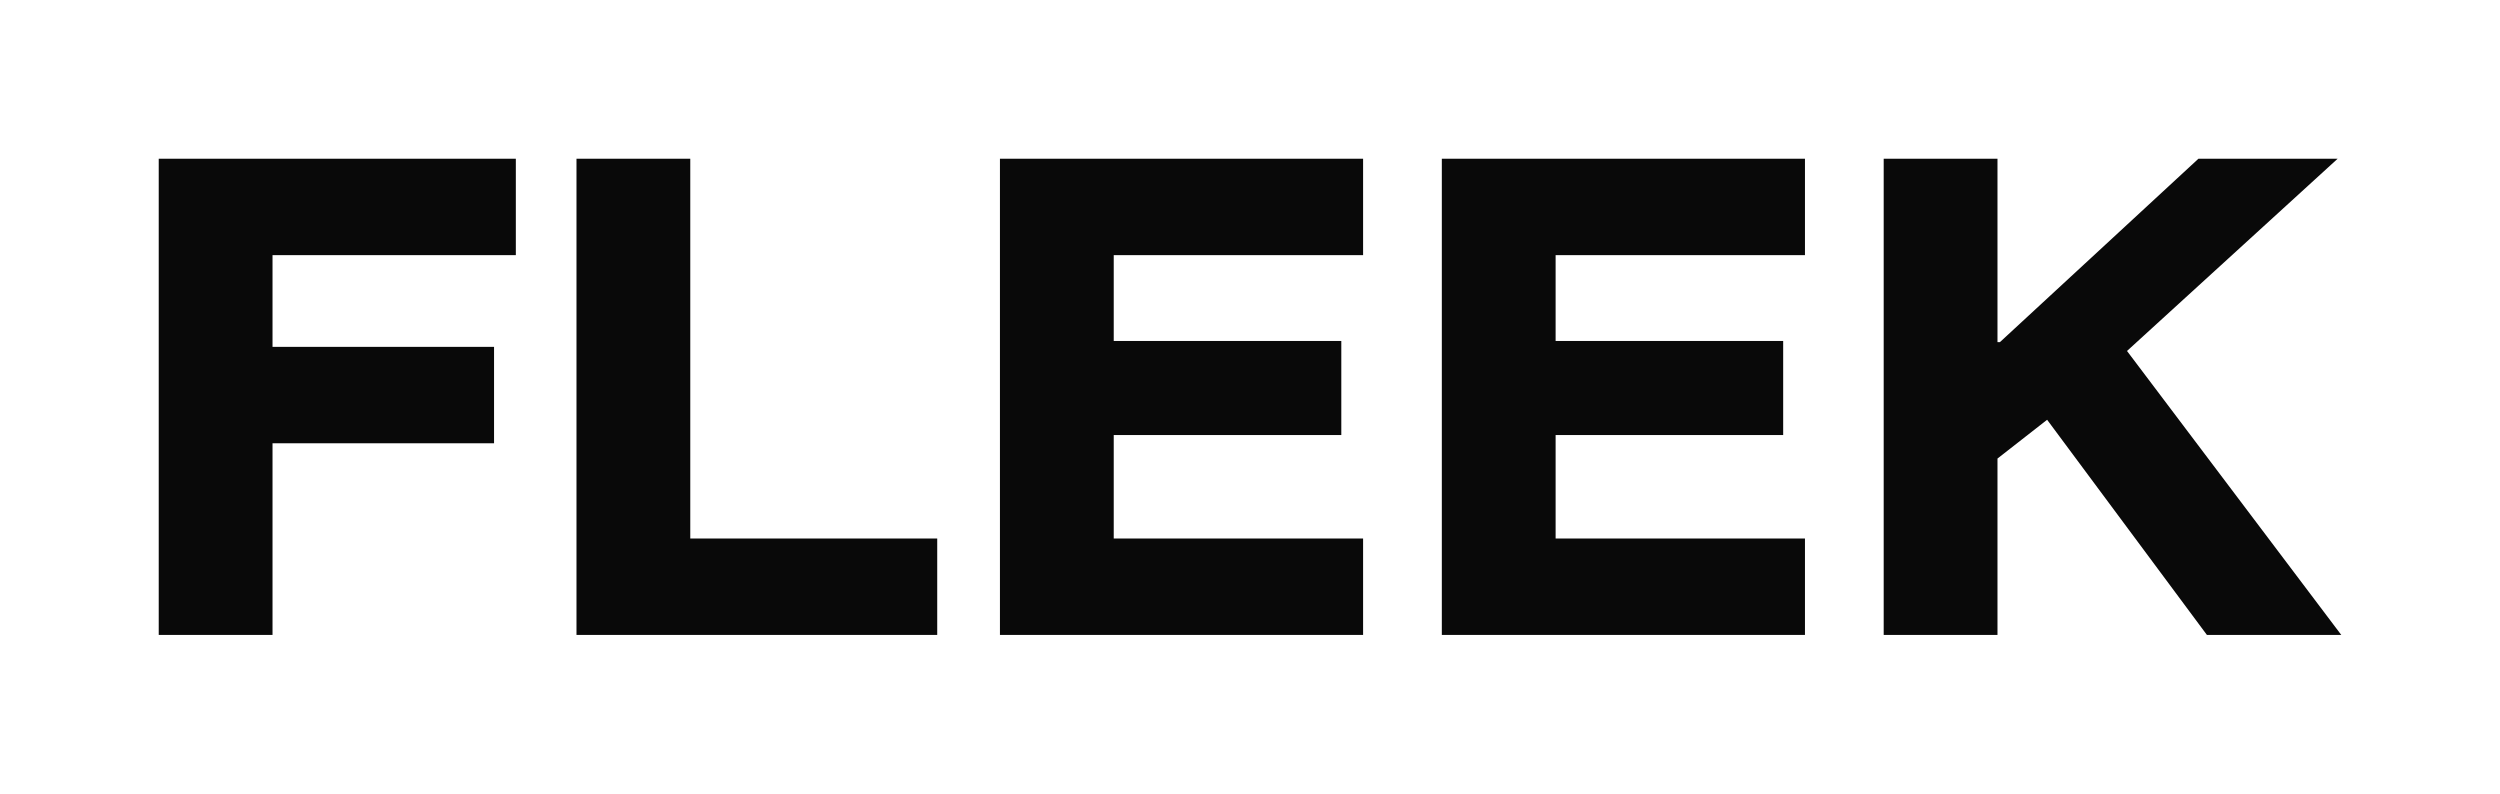
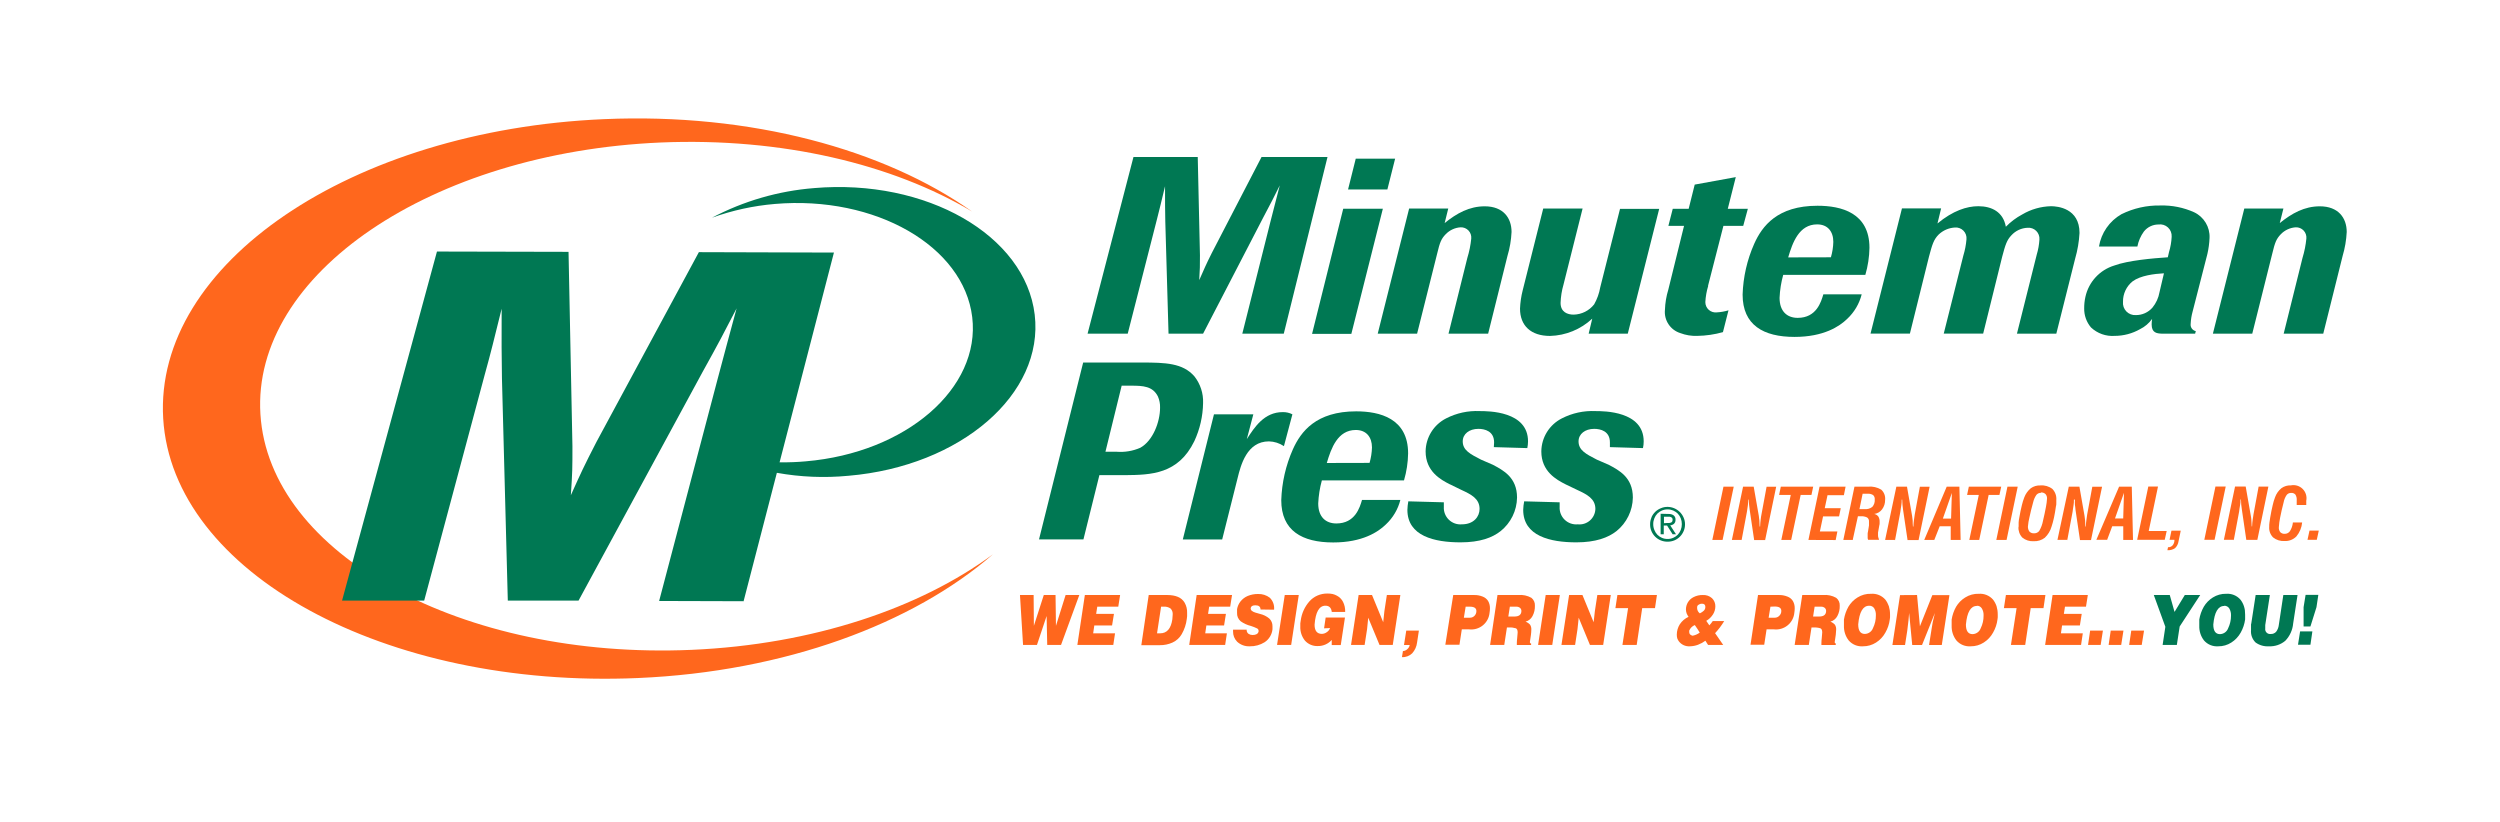
- <svg xmlns="http://www.w3.org/2000/svg" width="126" height="40" viewBox="0 0 126 40" fill="none">
-   <path d="M13.735 32H8V8H25.998V12.859H13.735V17.482H24.9V22.341H13.735V32Z" fill="#090909" />
-   <path d="M29.055 32V8H34.79V27.141H47.236V32H29.055Z" fill="#090909" />
-   <path d="M68.7 32H50.397V8H68.7V12.859H56.132V17.185H67.602V21.926H56.132V27.141H68.7V32Z" fill="#090909" />
-   <path d="M90.97 32H72.668V8H90.97V12.859H78.403V17.185H89.872V21.926H78.403V27.141H90.97V32Z" fill="#090909" />
-   <path d="M94.938 32V8H100.673V17.244H100.795L110.801 8H117.817L107.201 17.689L118 32H111.228L103.175 21.156L100.673 23.111V32H94.938Z" fill="#090909" />
+ <svg xmlns="http://www.w3.org/2000/svg" id="Layer_1" data-name="Layer 1" viewBox="0 0 487 160">
+   <defs>
+     <style>.cls-1{fill:#ff671d;}.cls-2{fill:#007853;}</style>
+   </defs>
+   <path class="cls-1" d="M134.73,126.59c-44.71,1.94-82.3-18.61-84-45.9S84,29.7,128.7,27.76c23.62-1,45.25,4.24,60.66,13.45-17.11-12.1-43.07-19.25-71.72-18C68.39,25.34,30,51.44,31.79,81.51s43.25,52.71,92.5,50.57c28.63-1.23,53.59-10.59,69.13-24.1-14.19,10.49-35.07,17.59-58.69,18.61Z" />
+   <path class="cls-2" d="M144.88,117.12l-16.48-.05,11.39-43.23c1.36-5.2,2-7.41,3.7-13.77-2.33,4.52-3.59,6.93-6.59,12.32L112.7,117l-13.78,0L97.78,73.73c-.08-4.91-.08-6.93-.06-13.59-1.56,6.27-2,8.19-3.31,12.9L82.63,117l-16,0,18.49-68,25.63.06.76,37.87c0,4.14,0,5.11-.31,9.54,2-4.43,2.52-5.59,5-10.4l19.94-36.95,26.31.08-17.62,68Z" />
+   <path class="cls-2" d="M250.08,65H242l5.5-21.89c.66-2.63.95-3.75,1.8-7-1.14,2.29-1.75,3.51-3.21,6.24L234.36,65h-6.73L227,43.15c-.05-2.49-.05-3.51-.05-6.87-.75,3.17-1,4.14-1.6,6.53L219.68,65h-7.82l8.94-34.42h12.52l.43,19.16c0,2.1,0,2.58-.14,4.83,1-2.25,1.22-2.83,2.44-5.27l9.7-18.72H258.6L250.08,65Z" />
+   <path class="cls-2" d="M270.26,36.91H262.6l1.5-6h7.67l-1.51,6Zm-7,28.13h-7.67l6.07-24.38h7.72L263.25,65Z" />
+   <path class="cls-2" d="M289.89,65h-7.72l3.67-14.77a19.09,19.09,0,0,0,.76-3.76,2,2,0,0,0-2.08-2.19,4.41,4.41,0,0,0-2.91,1.36c-.85.88-1.13,1.56-1.65,3.76L276.05,65h-7.67l6.12-24.38h7.62l-.7,2.83c2.35-1.9,4.8-3.26,7.81-3.26,3.58,0,5.22,2.24,5.22,5a19.35,19.35,0,0,1-.8,4.68L289.89,65Z" />
+   <path class="cls-2" d="M317.09,65h-7.62l.7-2.93a12.53,12.53,0,0,1-8.23,3.37c-3.72,0-5.84-2-5.84-5.32a17.27,17.27,0,0,1,.52-3.56l4-15.94h7.67l-3.72,14.82A14.58,14.58,0,0,0,304,59c0,1.81,1.36,2.29,2.54,2.29a5.22,5.22,0,0,0,4-2A10.24,10.24,0,0,0,311.72,56l3.86-15.31h7.63L317.09,65Z" />
+   <path class="cls-2" d="M332.76,55.68a13.25,13.25,0,0,0-.56,3.17,2,2,0,0,0,2.25,2,9.62,9.62,0,0,0,2.26-.4l-1.08,4.25a19.61,19.61,0,0,1-5,.73,8.39,8.39,0,0,1-3.3-.54,4.3,4.3,0,0,1-3-4.53,15.24,15.24,0,0,1,.66-3.95L328.05,44H325l.85-3.32h3.1l1.18-4.72,8-1.46-1.56,6.18h3.91L339.58,44h-3.86l-3,11.7Z" />
+   <path class="cls-2" d="M356.66,50.12a11.66,11.66,0,0,0,.47-3c0-2.05-1.12-3.41-3.15-3.41-3.53,0-4.79,3.55-5.64,6.43Zm6,7.21a9.86,9.86,0,0,1-2.82,4.78c-1.51,1.47-4.57,3.52-10.26,3.52-6.07,0-10.12-2.3-10.12-8.24a26.5,26.5,0,0,1,2.26-9.9c1.55-3.46,4.52-7.41,12.33-7.41,4.61,0,10.12,1.36,10.12,8.19a19.9,19.9,0,0,1-.8,5.27h-16a20,20,0,0,0-.71,4.48c0,2.63,1.46,3.9,3.53,3.9,3.67,0,4.56-3.12,5-4.59Z" />
+   <path class="cls-2" d="M400.57,65H392.9l3.86-15.41a12.83,12.83,0,0,0,.52-2.92,2.13,2.13,0,0,0-2.31-2.3,4.49,4.49,0,0,0-3.15,1.47c-.89.93-1.18,1.85-1.79,4.15l-3.71,15h-7.68l3.82-15.21a15.05,15.05,0,0,0,.61-3.17,2.09,2.09,0,0,0-2.26-2.29,5,5,0,0,0-3.15,1.36c-1,1-1.27,2-1.89,4.3l-3.72,15h-7.67l6.12-24.38h7.63l-.71,2.93c3-2.48,5.7-3.36,7.95-3.36,2.64,0,4.85,1.12,5.37,4a13,13,0,0,1,3.2-2.4,11.54,11.54,0,0,1,5.6-1.6c1.27,0,5.55.39,5.55,5.21a22.47,22.47,0,0,1-.85,5L400.57,65Z" />
+   <path class="cls-2" d="M421.52,53.24c-1.89.1-4.57.44-6.08,1.56a5,5,0,0,0-1.88,4,2.36,2.36,0,0,0,2.5,2.58,4.25,4.25,0,0,0,3.24-1.46,6.49,6.49,0,0,0,1.37-3l.85-3.61ZM427.63,65h-6.49c-1-.05-2-.15-2-1.81a7.85,7.85,0,0,1,.09-1.07,6.3,6.3,0,0,1-2.35,2,10,10,0,0,1-4.94,1.31,6.09,6.09,0,0,1-4.62-1.65A5.59,5.59,0,0,1,406,60.06a9.78,9.78,0,0,1,.24-2.24,8.22,8.22,0,0,1,5.6-6.09c2.69-1,7.57-1.42,10.45-1.61l.23-1a12.49,12.49,0,0,0,.52-3,2.26,2.26,0,0,0-2.58-2.39,3.61,3.61,0,0,0-2.83,1.37,7.34,7.34,0,0,0-1.27,2.93h-7.48a8.92,8.92,0,0,1,4.37-6.3,16.31,16.31,0,0,1,7.58-1.7,15,15,0,0,1,6.59,1.32,5.26,5.26,0,0,1,3,5,17.1,17.1,0,0,1-.42,3.12L427.12,60.7a10.89,10.89,0,0,0-.38,2.39,1.27,1.27,0,0,0,1,1.41l-.14.54Z" />
+   <path class="cls-2" d="M452.57,65h-7.71l3.67-14.77a19,19,0,0,0,.75-3.76,2,2,0,0,0-2.07-2.19,4.45,4.45,0,0,0-2.92,1.36c-.84.88-1.13,1.56-1.65,3.76L438.74,65h-7.67l6.12-24.38h7.62l-.71,2.83c2.36-1.9,4.8-3.26,7.81-3.26,3.58,0,5.23,2.24,5.23,5a19.85,19.85,0,0,1-.8,4.68L452.57,65Z" />
+   <path class="cls-2" d="M215.34,88h2.17a9.63,9.63,0,0,0,4.61-.77c2.49-1.37,3.86-5.07,3.86-7.8a5,5,0,0,0-.42-2.2c-1-2-2.88-2.1-5.23-2.1H218.5L215.34,88Zm-4.28,17.07H202.4L211,70.62H222.4c4.62,0,8,.1,10.26,2.68a7.9,7.9,0,0,1,1.7,5.22,18.29,18.29,0,0,1-1.7,7.41c-3.15,6.48-8.47,6.58-13.5,6.63h-5l-3.11,12.53Z" />
+   <path class="cls-2" d="M238.08,105.09h-7.67l6.07-24.38h7.67l-1.27,4.83c1.51-2.34,3.39-5.26,7-5.26a3.92,3.92,0,0,1,1.88.43l-1.65,6.2a5.47,5.47,0,0,0-2.92-.93c-4.32,0-5.5,4.68-6.11,7.17l-3,11.94Z" />
+   <path class="cls-2" d="M266.79,90.17a12.11,12.11,0,0,0,.47-3c0-2.05-1.13-3.41-3.15-3.41-3.53,0-4.8,3.55-5.65,6.43Zm6,7.22a9.88,9.88,0,0,1-2.82,4.77c-1.51,1.47-4.57,3.51-10.26,3.51-6.07,0-10.12-2.29-10.12-8.24a26.49,26.49,0,0,1,2.26-9.89c1.55-3.46,4.52-7.41,12.33-7.41,4.61,0,10.12,1.37,10.12,8.19a19.76,19.76,0,0,1-.8,5.26h-16a20.32,20.32,0,0,0-.71,4.49c0,2.63,1.46,3.9,3.53,3.9,3.67,0,4.57-3.12,5-4.58Z" />
+   <path class="cls-2" d="M282.46,94.36c-1.83-.92-4.75-2.53-4.75-6.43a7.31,7.31,0,0,1,4-6.43,13,13,0,0,1,6.54-1.42c1.69,0,9.41,0,9.41,5.9a6.8,6.8,0,0,1-.14,1.31L291,87.1c0-.29.05-.63.05-.93,0-2.19-1.83-2.63-3.06-2.63-1.78,0-3.05,1-3.05,2.44,0,1.75,1.5,2.49,3.57,3.56l2.31,1c2,1.07,4.7,2.44,4.7,6.39a8.54,8.54,0,0,1-3.2,6.53c-1.6,1.27-4,2.19-7.81,2.19-5.08,0-10.35-1.22-10.35-6.33a10.92,10.92,0,0,1,.18-1.66l6.92.19c0,.25,0,.59,0,.88a3.23,3.23,0,0,0,3.52,3.41c2.31,0,3.44-1.51,3.44-3,0-2-1.64-2.83-3.53-3.7l-2.21-1.08Z" />
+   <path class="cls-2" d="M305,94.36c-1.83-.92-4.75-2.53-4.75-6.43a7.3,7.3,0,0,1,4-6.43,13,13,0,0,1,6.53-1.42c1.7,0,9.41,0,9.41,5.9a6.09,6.09,0,0,1-.14,1.31l-6.44-.19c0-.29,0-.63,0-.93,0-2.19-1.83-2.63-3.06-2.63-1.78,0-3.05,1-3.05,2.44,0,1.75,1.5,2.49,3.57,3.56l2.31,1c2,1.07,4.7,2.44,4.7,6.39a8.56,8.56,0,0,1-3.19,6.53c-1.61,1.27-4.05,2.19-7.82,2.19-5.08,0-10.35-1.22-10.35-6.33a9.83,9.83,0,0,1,.19-1.66l6.91.19c0,.25,0,.59,0,.88a3.23,3.23,0,0,0,3.53,3.41,3.1,3.1,0,0,0,3.43-3c0-2-1.65-2.83-3.53-3.7L305,94.36Z" />
+   <path class="cls-2" d="M324.78,101.88h.4a1,1,0,0,0,.32-.08.57.57,0,0,0,.24-.19.75.75,0,0,0,.08-.37.53.53,0,0,0-.08-.32.7.7,0,0,0-.2-.18.77.77,0,0,0-.27-.08,1.73,1.73,0,0,0-.32,0h-.81v1.26Zm.27-1.76a1.57,1.57,0,0,1,1,.29,1,1,0,0,1,.34.85,1,1,0,0,1-.3.78,1.34,1.34,0,0,1-.73.3l1.13,1.74h-.66l-1.08-1.7h-.65v1.7h-.61v-4Zm-2.78,3.12a2.82,2.82,0,0,0,.58.92,2.77,2.77,0,0,0,.89.61,2.72,2.72,0,0,0,1.11.22,2.66,2.66,0,0,0,1.09-.22,2.88,2.88,0,0,0,.89-.61,3,3,0,0,0,.58-.92,3.09,3.09,0,0,0,.21-1.15,3,3,0,0,0-.21-1.13,3,3,0,0,0-.58-.91,3,3,0,0,0-.89-.6,2.66,2.66,0,0,0-1.09-.22,2.72,2.72,0,0,0-1.11.22,2.91,2.91,0,0,0-.89.6,2.78,2.78,0,0,0-.58.91,2.85,2.85,0,0,0-.22,1.13,2.91,2.91,0,0,0,.22,1.15Zm-.56-2.48A3.31,3.31,0,0,1,323.54,99a3.19,3.19,0,0,1,1.31-.26,3.43,3.43,0,0,1,2.38,1,3.33,3.33,0,0,1,.73,1.07,3.11,3.11,0,0,1,.28,1.33,3.23,3.23,0,0,1-.28,1.35,3.33,3.33,0,0,1-.73,1.07,3.28,3.28,0,0,1-1.07.71,3.39,3.39,0,0,1-1.31.25,3.35,3.35,0,0,1-3.41-3.38,3.26,3.26,0,0,1,.27-1.33Z" />
+   <path class="cls-2" d="M158.6,36.64a51.32,51.32,0,0,0-19.91,5.77,48.08,48.08,0,0,1,12.25-2.68c19.57-1.67,36.79,8.21,38.45,22.05s-12.87,26.43-32.45,28.09A47.4,47.4,0,0,1,138,87.74a51,51,0,0,0,27.29,4.94c21.88-1.87,38.12-15.92,36.27-31.39s-21.1-26.52-43-24.65Z" />
+   <path class="cls-1" d="M198.69,115.91h2.66l.05,6,1.93-6h2.29l.08,6,1.88-6h2.67l-3.56,9.72H204l-.12-5.63L202,125.63h-2.71Z" />
+   <path class="cls-1" d="M211.33,115.91h6.87l-.36,2.27h-4.09l-.22,1.4H217l-.37,2.26h-3.46l-.22,1.53h4.26l-.34,2.26h-7Z" />
+   <path class="cls-1" d="M223.77,115.91h3.63a6.57,6.57,0,0,1,1.11.09,4.54,4.54,0,0,1,.92.26,2.71,2.71,0,0,1,1.33,1.13,3.73,3.73,0,0,1,.49,2l0,.65-.06.51a7.82,7.82,0,0,1-1,3,4,4,0,0,1-1.79,1.62,5.82,5.82,0,0,1-2.46.51h-3.61Zm2.41,2.27-.79,5.19H226c1.31,0,2.1-.91,2.37-2.71a8.53,8.53,0,0,0,.07-.93,1.5,1.5,0,0,0-.41-1.19,2.08,2.08,0,0,0-1.38-.36Z" />
+   <path class="cls-1" d="M233.11,115.91H240l-.36,2.27h-4.09l-.22,1.4h3.48l-.36,2.26H235l-.22,1.53H239l-.34,2.26h-7Z" />
+   <path class="cls-1" d="M245.55,118.73c0-.55-.34-.82-1-.82-.53,0-.84.17-.91.52a.62.62,0,0,0,.19.54,2,2,0,0,0,.71.36l.9.26a4.31,4.31,0,0,1,1.81.89,2,2,0,0,1,.63,1.52l0,.58a3.45,3.45,0,0,1-1.54,2.53,5.27,5.27,0,0,1-2.89.79,3.37,3.37,0,0,1-2.46-.9,2.76,2.76,0,0,1-.79-2v-.34h2.65a.9.9,0,0,0,.36.81,1.45,1.45,0,0,0,.78.23c.67,0,1.06-.22,1.18-.66v-.17a.5.5,0,0,0-.28-.45,8.29,8.29,0,0,0-1.2-.48,5.87,5.87,0,0,1-2-.91,2,2,0,0,1-.71-1.67l0-.38,0-.32a3.39,3.39,0,0,1,.67-1.5,3.57,3.57,0,0,1,1.41-1.07,5.16,5.16,0,0,1,2-.38,3.54,3.54,0,0,1,2.3.73,2.84,2.84,0,0,1,.83,2.33Z" />
+   <path class="cls-1" d="M250.27,115.91H253l-1.48,9.72h-2.75Z" />
+   <path class="cls-1" d="M257.93,122.4l.31-2.11H262l-.82,5.37h-1.76l0-1a3.54,3.54,0,0,1-2.7,1.19,3.17,3.17,0,0,1-2.52-1.06,4.13,4.13,0,0,1-.9-2.76v-.61l.08-.52a7,7,0,0,1,1.7-3.76,4.49,4.49,0,0,1,1.56-1.13,4.7,4.7,0,0,1,1.94-.39,4.61,4.61,0,0,1,1,.09,3.23,3.23,0,0,1,.85.33,2.76,2.76,0,0,1,1.19,1.2,4,4,0,0,1,.42,1.91v.06h-2.61c-.09-.81-.5-1.22-1.24-1.22-1.21,0-1.92,1.23-2.11,3.7,0,1.19.48,1.79,1.43,1.79a1.71,1.71,0,0,0,.93-.32,1.62,1.62,0,0,0,.66-.81Z" />
+   <path class="cls-1" d="M264.66,115.91h2.61l2.18,5.3.23-2.16.48-3.14h2.63l-1.48,9.72h-2.58l-2.2-5.3-.22,2.21-.48,3.09h-2.65Z" />
+   <path class="cls-1" d="M273.94,122.84h2.46l-.35,2.3a3.8,3.8,0,0,1-.95,2.12,2.64,2.64,0,0,1-2,.75l.19-1.18a1.34,1.34,0,0,0,.86-.38,1.33,1.33,0,0,0,.46-.81H273.5Z" />
+   <path class="cls-1" d="M283.09,115.91h4a4.25,4.25,0,0,1,1.75.31,2.15,2.15,0,0,1,1.05.86,2.75,2.75,0,0,1,.35,1.45,4.93,4.93,0,0,1-.07.81,3.59,3.59,0,0,1-4,3.26h-1.41l-.46,3h-2.75Zm2.42,2.27-.35,2.15h1.19a1.19,1.19,0,0,0,.88-.37,1.28,1.28,0,0,0,.37-.93c0-.57-.43-.85-1.28-.85Z" />
+   <path class="cls-1" d="M291.71,115.91h4.07a4.35,4.35,0,0,1,2.53.54A1.81,1.81,0,0,1,299,118a4,4,0,0,1-.46,2,2.17,2.17,0,0,1-1.36,1.1,2.23,2.23,0,0,1,.88.59,1.63,1.63,0,0,1,.24,1,8,8,0,0,1-.07.95l-.11.76-.1.66c0,.2.1.3.24.3l0,.28h-2.78v-.35a8.39,8.39,0,0,1,.07-1l.09-1.09q0-.66-.36-.81a3.84,3.84,0,0,0-1.32-.16h-.41l-.52,3.4h-2.76Zm2.41,2.27-.3,1.92H295c.84,0,1.29-.31,1.36-.94a.89.89,0,0,0-.06-.49.76.76,0,0,0-.35-.36,1,1,0,0,0-.5-.13Z" />
+   <path class="cls-1" d="M301.1,115.91h2.76l-1.48,9.72h-2.76Z" />
+   <path class="cls-1" d="M305.66,115.91h2.6l2.18,5.3.24-2.16.48-3.14h2.62l-1.48,9.72h-2.58l-2.19-5.3-.23,2.21-.47,3.09h-2.66Z" />
+   <path class="cls-1" d="M315.07,115.91h7.7l-.38,2.56H319.9l-1.07,7.16h-2.78l1.1-7.16h-2.47Z" />
+   <path class="cls-1" d="M328.93,120.16a1.84,1.84,0,0,1-.2-.31c-.05-.12-.11-.24-.18-.38a2.54,2.54,0,0,1-.13-.77,2.71,2.71,0,0,1,.36-1.33,2.66,2.66,0,0,1,1.12-1.05,3.75,3.75,0,0,1,1.81-.41,2.46,2.46,0,0,1,1.79.62,2.13,2.13,0,0,1,.65,1.59,2.93,2.93,0,0,1-.45,1.55,3.75,3.75,0,0,1-1.32,1.27l.6.88a6.65,6.65,0,0,0,.66-.83h2.23a13.76,13.76,0,0,1-1.77,2.35l1.58,2.29h-2.95l-.52-.82a6.85,6.85,0,0,1-.66.43q-.37.2-.78.36a4.74,4.74,0,0,1-1.6.3,2.47,2.47,0,0,1-2.15-1,2.59,2.59,0,0,1-.29-.55,2.75,2.75,0,0,1-.09-.73,3.8,3.8,0,0,1,.58-2A4,4,0,0,1,328.93,120.16Zm1.22,1.6a2,2,0,0,0-1.09,1.08v.28a.65.65,0,0,0,.16.46,1.08,1.08,0,0,0,.5.26,3.36,3.36,0,0,0,1.39-.61l-.43-.69Zm1-2.29a3,3,0,0,0,.76-.51,1,1,0,0,0,.29-.75c0-.41-.22-.61-.67-.61a1,1,0,0,0-.64.2.5.5,0,0,0-.22.21.54.54,0,0,0-.07.29v.2A1.3,1.3,0,0,0,331.11,119.47Z" />
+   <path class="cls-1" d="M342.46,115.91h4a4.25,4.25,0,0,1,1.75.31,2.11,2.11,0,0,1,1.05.86,2.75,2.75,0,0,1,.35,1.45,4.93,4.93,0,0,1-.07.81,3.59,3.59,0,0,1-4,3.26h-1.41l-.46,3H341Zm2.42,2.27-.35,2.15h1.19a1.19,1.19,0,0,0,.88-.37A1.28,1.28,0,0,0,347,119c0-.57-.43-.85-1.28-.85Z" />
+   <path class="cls-1" d="M351.08,115.91h4.07a4.35,4.35,0,0,1,2.53.54,1.81,1.81,0,0,1,.7,1.55,4,4,0,0,1-.46,2,2.17,2.17,0,0,1-1.36,1.1,2.23,2.23,0,0,1,.88.59,1.63,1.63,0,0,1,.24,1,8,8,0,0,1-.07.95l-.11.76-.1.66c0,.2.1.3.24.3l-.05.28h-2.78v-.35a8.39,8.39,0,0,1,.07-1l.09-1.09q0-.66-.36-.81a3.84,3.84,0,0,0-1.32-.16h-.41l-.52,3.4h-2.76Zm2.41,2.27-.3,1.92h1.17c.84,0,1.29-.31,1.36-.94a.89.89,0,0,0-.06-.49.76.76,0,0,0-.35-.36,1,1,0,0,0-.5-.13Z" />
+   <path class="cls-1" d="M364.49,115.67a3.36,3.36,0,0,1,2.77,1.13,4.65,4.65,0,0,1,.69,1.29,6.43,6.43,0,0,1,.17.76,6,6,0,0,1,.06.89v.51l-.05.41a6.74,6.74,0,0,1-.86,2.57,5.3,5.3,0,0,1-1.82,1.94,4.62,4.62,0,0,1-2.54.73,3.34,3.34,0,0,1-2.79-1.15,4.45,4.45,0,0,1-.92-2.85l0-.37,0-.45,0-.39a7.48,7.48,0,0,1,.87-2.5,5.25,5.25,0,0,1,1.77-1.8A4.67,4.67,0,0,1,364.49,115.67ZM364.1,118c-1.19,0-1.9,1.21-2.12,3.62,0,1.24.43,1.87,1.3,1.87a1.73,1.73,0,0,0,1.58-1.14,5.43,5.43,0,0,0,.56-2.47,2.46,2.46,0,0,0-.32-1.37A1.08,1.08,0,0,0,364.1,118Z" />
+   <path class="cls-1" d="M373.44,115.91,374,122l2.42-6.07h3.33l-1.49,9.72h-2.48l.51-3.23.21-1.24.42-1.77-2.51,6.24h-1.91l-.6-6.24-.12,1.37c-.1,1.16-.33,2.78-.68,4.87h-2.46l1.49-9.72Z" />
+   <path class="cls-1" d="M385.47,115.67a3.36,3.36,0,0,1,2.77,1.13,4.4,4.4,0,0,1,.69,1.29,6.43,6.43,0,0,1,.17.76,6,6,0,0,1,.06.89v.51l-.05.41a6.74,6.74,0,0,1-.86,2.57,5.3,5.3,0,0,1-1.82,1.94,4.59,4.59,0,0,1-2.54.73,3.34,3.34,0,0,1-2.79-1.15,4.45,4.45,0,0,1-.92-2.85l0-.37,0-.45,0-.39a7.48,7.48,0,0,1,.87-2.5,5.25,5.25,0,0,1,1.77-1.8A4.67,4.67,0,0,1,385.47,115.67Zm-.39,2.37c-1.19,0-1.9,1.21-2.12,3.62,0,1.24.43,1.87,1.3,1.87a1.73,1.73,0,0,0,1.58-1.14,5.43,5.43,0,0,0,.56-2.47,2.46,2.46,0,0,0-.32-1.37A1.08,1.08,0,0,0,385.08,118Z" />
+   <path class="cls-1" d="M390.75,115.91h7.7l-.38,2.56h-2.49l-1.07,7.16h-2.78l1.1-7.16h-2.47Z" />
+   <path class="cls-1" d="M399.84,115.91h6.87l-.36,2.27h-4.09l-.22,1.4h3.48l-.36,2.26h-3.47l-.22,1.53h4.26l-.34,2.26h-7Z" />
+   <path class="cls-1" d="M407.16,122.84h2.49l-.44,2.79h-2.46Z" />
+   <path class="cls-1" d="M411.17,122.84h2.48l-.44,2.79h-2.45Z" />
+   <path class="cls-1" d="M415.17,122.84h2.49l-.45,2.79h-2.45Z" />
+   <path class="cls-2" d="M419.56,115.91h3.11l.93,3.29,2-3.29h3l-4,6.13-.55,3.59h-2.77l.53-3.53Z" />
+   <path class="cls-2" d="M433.67,115.67a3.35,3.35,0,0,1,2.76,1.13,4.18,4.18,0,0,1,.69,1.29,4.94,4.94,0,0,1,.18.76,7.94,7.94,0,0,1,.05.89v.51l0,.41a7.1,7.1,0,0,1-.86,2.57,5.41,5.41,0,0,1-1.83,1.94,4.58,4.58,0,0,1-2.53.73,3.35,3.35,0,0,1-2.8-1.15,4.44,4.44,0,0,1-.91-2.85l0-.37,0-.45,0-.39a7.49,7.49,0,0,1,.88-2.5,5.31,5.31,0,0,1,1.76-1.8A4.68,4.68,0,0,1,433.67,115.67Zm-.39,2.37c-1.2,0-1.91,1.21-2.13,3.62,0,1.24.44,1.87,1.3,1.87a1.73,1.73,0,0,0,1.59-1.14,5.56,5.56,0,0,0,.56-2.47,2.55,2.55,0,0,0-.32-1.37A1.11,1.11,0,0,0,433.28,118Z" />
+   <path class="cls-2" d="M439.4,115.91h2.77l-.9,5.85a1,1,0,0,1,0,.31l0,.35a.94.94,0,0,0,1.06,1.08,1.32,1.32,0,0,0,1.06-.43,2.66,2.66,0,0,0,.52-1.31l.88-5.85h2.77l-.85,5.53a5.55,5.55,0,0,1-1.54,3.39,4.62,4.62,0,0,1-3.18,1.07,4,4,0,0,1-2.6-.74,3,3,0,0,1-.89-2.43v-.34a3,3,0,0,1,0-.39c0-.14,0-.24,0-.3s0-.14.05-.26Z" />
+   <path class="cls-2" d="M448.06,123h2.39l-.38,2.6h-2.42Zm1.07-7.12h2.48l-.36,2.4-1.18,3.76h-1.33l0-3.76Z" />
+   <path class="cls-1" d="M335.56,105.18h-2l2.17-10.38h2l-2.17,10.38Zm3.7,0h-1.89l2.18-10.38h2.07l1,5.71c0,.24.08.54.11.89s0,.74.05,1.17h.09c0-.49.07-.94.11-1.34s.09-.74.15-1l1-5.41H346l-2.15,10.38h-2.14l-.87-5.88c-.05-.34-.09-.69-.12-1s-.05-.7-.06-1h-.09c0,.37-.05.76-.09,1.15s-.1.8-.18,1.23l-1.05,5.59Zm9.66,0H347l1.84-8.77h-2.27l.33-1.61h6.31l-.34,1.61h-2.1l-1.85,8.77Zm3.36,0,2.17-10.38h5.07l-.33,1.66H356L355.46,99h3.12l-.33,1.6h-3.12l-.62,2.93h3.41l-.33,1.67Zm9.93-6h1a2.13,2.13,0,0,0,1.52-.44,1.94,1.94,0,0,0,.47-1.45,1,1,0,0,0-.33-.86,1.75,1.75,0,0,0-1.08-.25h-.95l-.62,3Zm-1.21,6h-1.92l2.17-10.38h2.65a4.23,4.23,0,0,1,2.56.58,2.35,2.35,0,0,1,.76,2,3,3,0,0,1-.59,1.84,2.26,2.26,0,0,1-1.53.9,1.32,1.32,0,0,1,.8.5,1.84,1.84,0,0,1,.25,1,1.57,1.57,0,0,1,0,.29c0,.11,0,.27-.07.48l-.24,1.35,0,.23a2.73,2.73,0,0,0,0,.31,1.31,1.31,0,0,0,.05.39,2.8,2.8,0,0,0,.15.48H363.9a1.32,1.32,0,0,1-.08-.3,2.21,2.21,0,0,1,0-.39c0-.13,0-.27,0-.41s0-.31.06-.47l.2-1.23c0-.11,0-.22,0-.35s0-.25,0-.38a.89.89,0,0,0-.37-.82,2.52,2.52,0,0,0-1.29-.23h-.27l-.23,0-1,4.56Zm8.12,0h-1.9l2.19-10.38h2.07l1,5.71a8,8,0,0,1,.11.89c0,.34,0,.74.05,1.17h.09c0-.49.07-.94.12-1.34s.09-.74.14-1l1-5.41h1.9l-2.15,10.38h-2.15l-.87-5.88c-.05-.34-.09-.69-.12-1s-.05-.7-.05-1h-.1c0,.37,0,.76-.08,1.15s-.11.8-.18,1.23l-1.05,5.59Zm9.35-4.15h1.6l.15-5-1.75,5Zm-1.63,4.15h-2l4.38-10.38h2.47l.24,10.38H380v-2.66h-2.15l-1.05,2.66Zm8.71,0h-1.93l1.85-8.77h-2.28l.34-1.61h6.31l-.35,1.61h-2.1l-1.84,8.77Zm5.33,0h-2l2.17-10.38h2l-2.17,10.38ZM397.59,96a1.14,1.14,0,0,0-.89.39,4.09,4.09,0,0,0-.63,1.41c-.3,1.08-.55,2.09-.74,3a10.94,10.94,0,0,0-.29,1.75,1.59,1.59,0,0,0,.29,1,1.16,1.16,0,0,0,.91.34,1.21,1.21,0,0,0,1-.46,6,6,0,0,0,.74-2c.24-1,.42-1.88.57-2.68a11.63,11.63,0,0,0,.21-1.62,1.21,1.21,0,0,0-.3-.89,1.18,1.18,0,0,0-.89-.31Zm-4.36,6.62c0-.26,0-.54,0-.85s.08-.64.14-1c.15-.87.31-1.64.48-2.32a11.61,11.61,0,0,1,.48-1.56,4.28,4.28,0,0,1,1.27-1.78,3,3,0,0,1,1.87-.55,3.37,3.37,0,0,1,2.34.69,2.77,2.77,0,0,1,.76,2.14c0,.19,0,.4,0,.61s0,.44-.08.67c-.1.75-.23,1.47-.37,2.15s-.31,1.25-.47,1.74a4.79,4.79,0,0,1-1.33,2.2,3.31,3.31,0,0,1-2.15.67,3.17,3.17,0,0,1-2.22-.71,2.73,2.73,0,0,1-.75-2.08Zm9.46,2.55h-1.9L403,94.8h2.07l1,5.71a8,8,0,0,1,.11.89c0,.34.05.74.05,1.17h.09c0-.49.07-.94.12-1.34s.09-.74.14-1l1-5.41h1.9l-2.15,10.38h-2.15l-.87-5.88c0-.34-.09-.69-.12-1s0-.7,0-1H404c0,.37,0,.76-.08,1.15s-.11.8-.18,1.23l-1.05,5.59ZM412,101h1.6l.15-5L412,101Zm-1.63,4.15h-2L412.8,94.8h2.47l.24,10.38h-1.9v-2.66h-2.15l-1,2.66Zm5.95,0,2.17-10.38h1.89l-1.81,8.67h3.5l-.38,1.71Zm7.26,0h-.95l.37-1.78h1.81l-.43,2.07a2.28,2.28,0,0,1-.69,1.35,2.36,2.36,0,0,1-1.48.39l.12-.58a1.1,1.1,0,0,0,.91-.38,1.59,1.59,0,0,0,.34-1.07Zm7.82,0h-2l2.17-10.38h2l-2.17,10.38Zm3.7,0h-1.89l2.18-10.38h2.07l1,5.71a6.16,6.16,0,0,1,.11.89c0,.34.05.74.06,1.17h.08c0-.49.07-.94.12-1.34a9.09,9.09,0,0,1,.15-1l1-5.41h1.9l-2.15,10.38h-2.15l-.86-5.88c-.06-.34-.09-.69-.13-1s0-.7-.05-1h-.09c0,.37,0,.76-.09,1.15s-.11.8-.18,1.23l-1.05,5.59Zm11.54-3.37h1.82a5,5,0,0,1-1.12,2.71,3,3,0,0,1-2.3.9,3.21,3.21,0,0,1-2.24-.7,2.65,2.65,0,0,1-.76-2.08c0-.24,0-.51.05-.82s.08-.65.15-1c.16-.91.31-1.71.48-2.38a10.3,10.3,0,0,1,.46-1.54,4.06,4.06,0,0,1,1.24-1.77,2.94,2.94,0,0,1,1.84-.55,2.55,2.55,0,0,1,3,3c0,.13,0,.35,0,.67a.71.71,0,0,1,0,.16h-1.86c0-.19,0-.37,0-.52s0-.28,0-.39a1.83,1.83,0,0,0-.25-1.12,1,1,0,0,0-.84-.33,1.05,1.05,0,0,0-.86.39,3.67,3.67,0,0,0-.59,1.41c-.29,1.09-.51,2.1-.69,3a13.15,13.15,0,0,0-.25,1.86,1.37,1.37,0,0,0,.29,1,1.15,1.15,0,0,0,.87.31,1.22,1.22,0,0,0,1-.52,3.84,3.84,0,0,0,.57-1.64Zm4.67,3.37h-1.81l.39-1.79h1.81l-.39,1.79Z" />
</svg>
